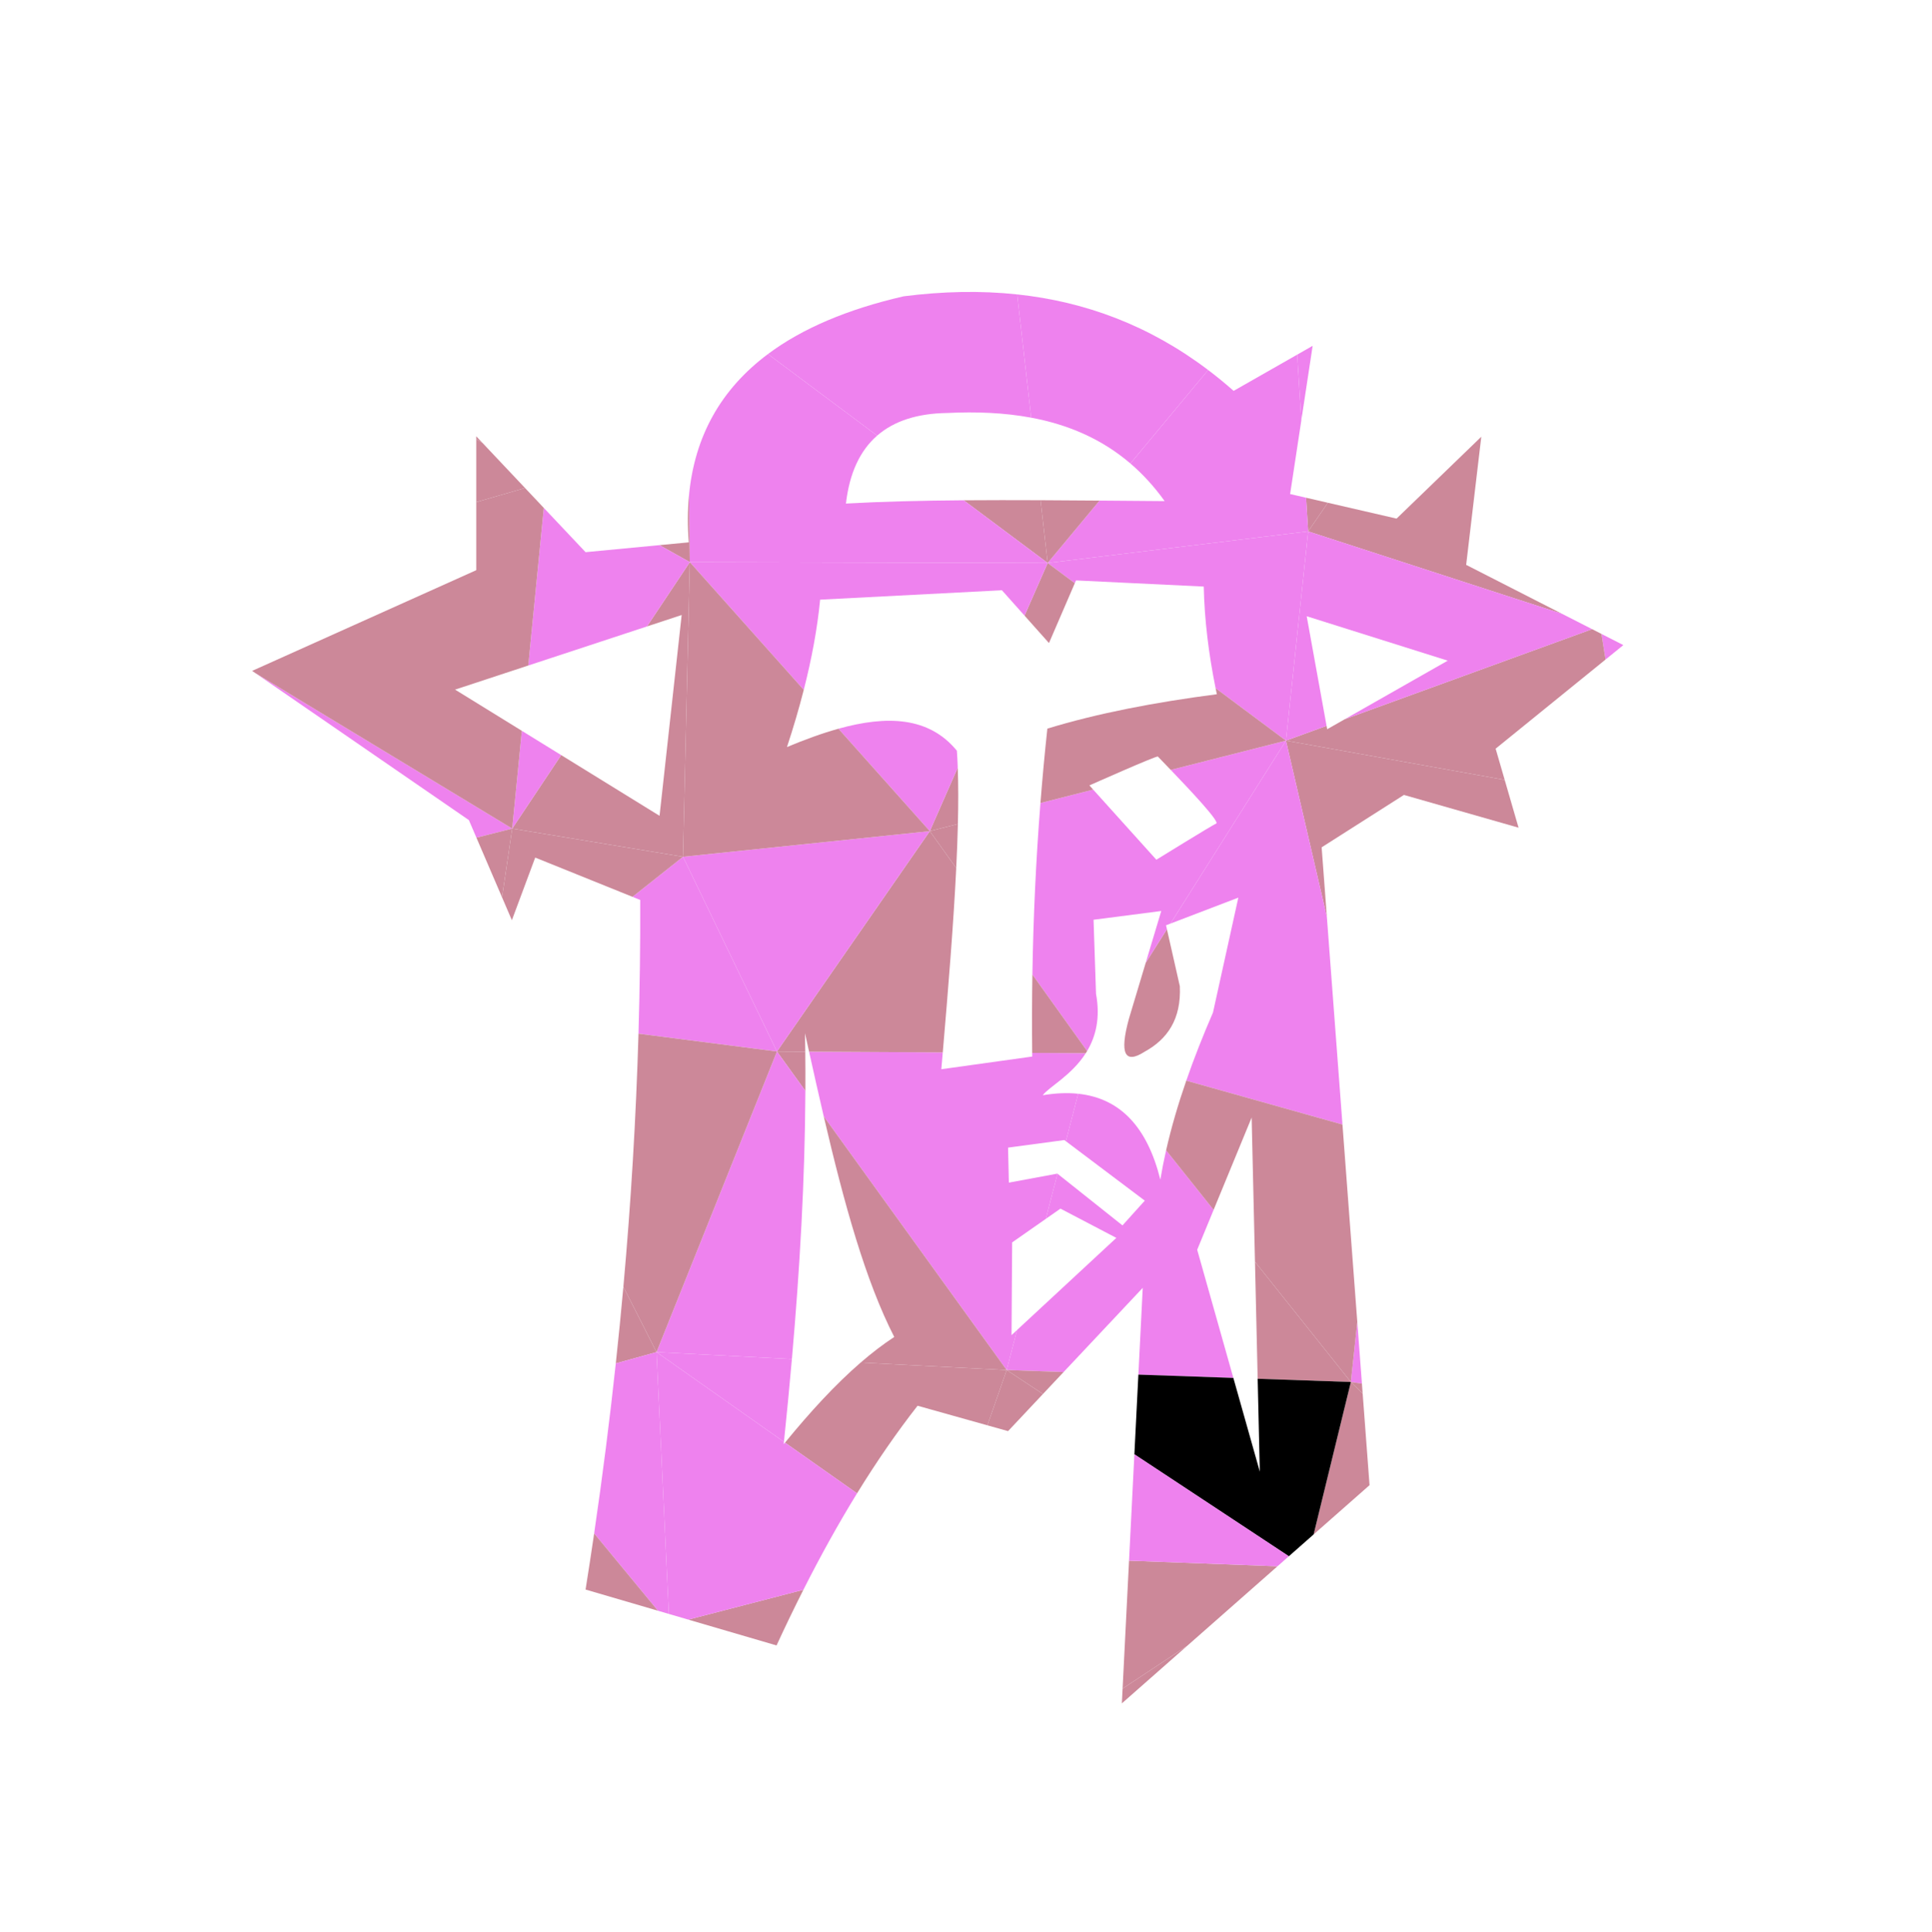
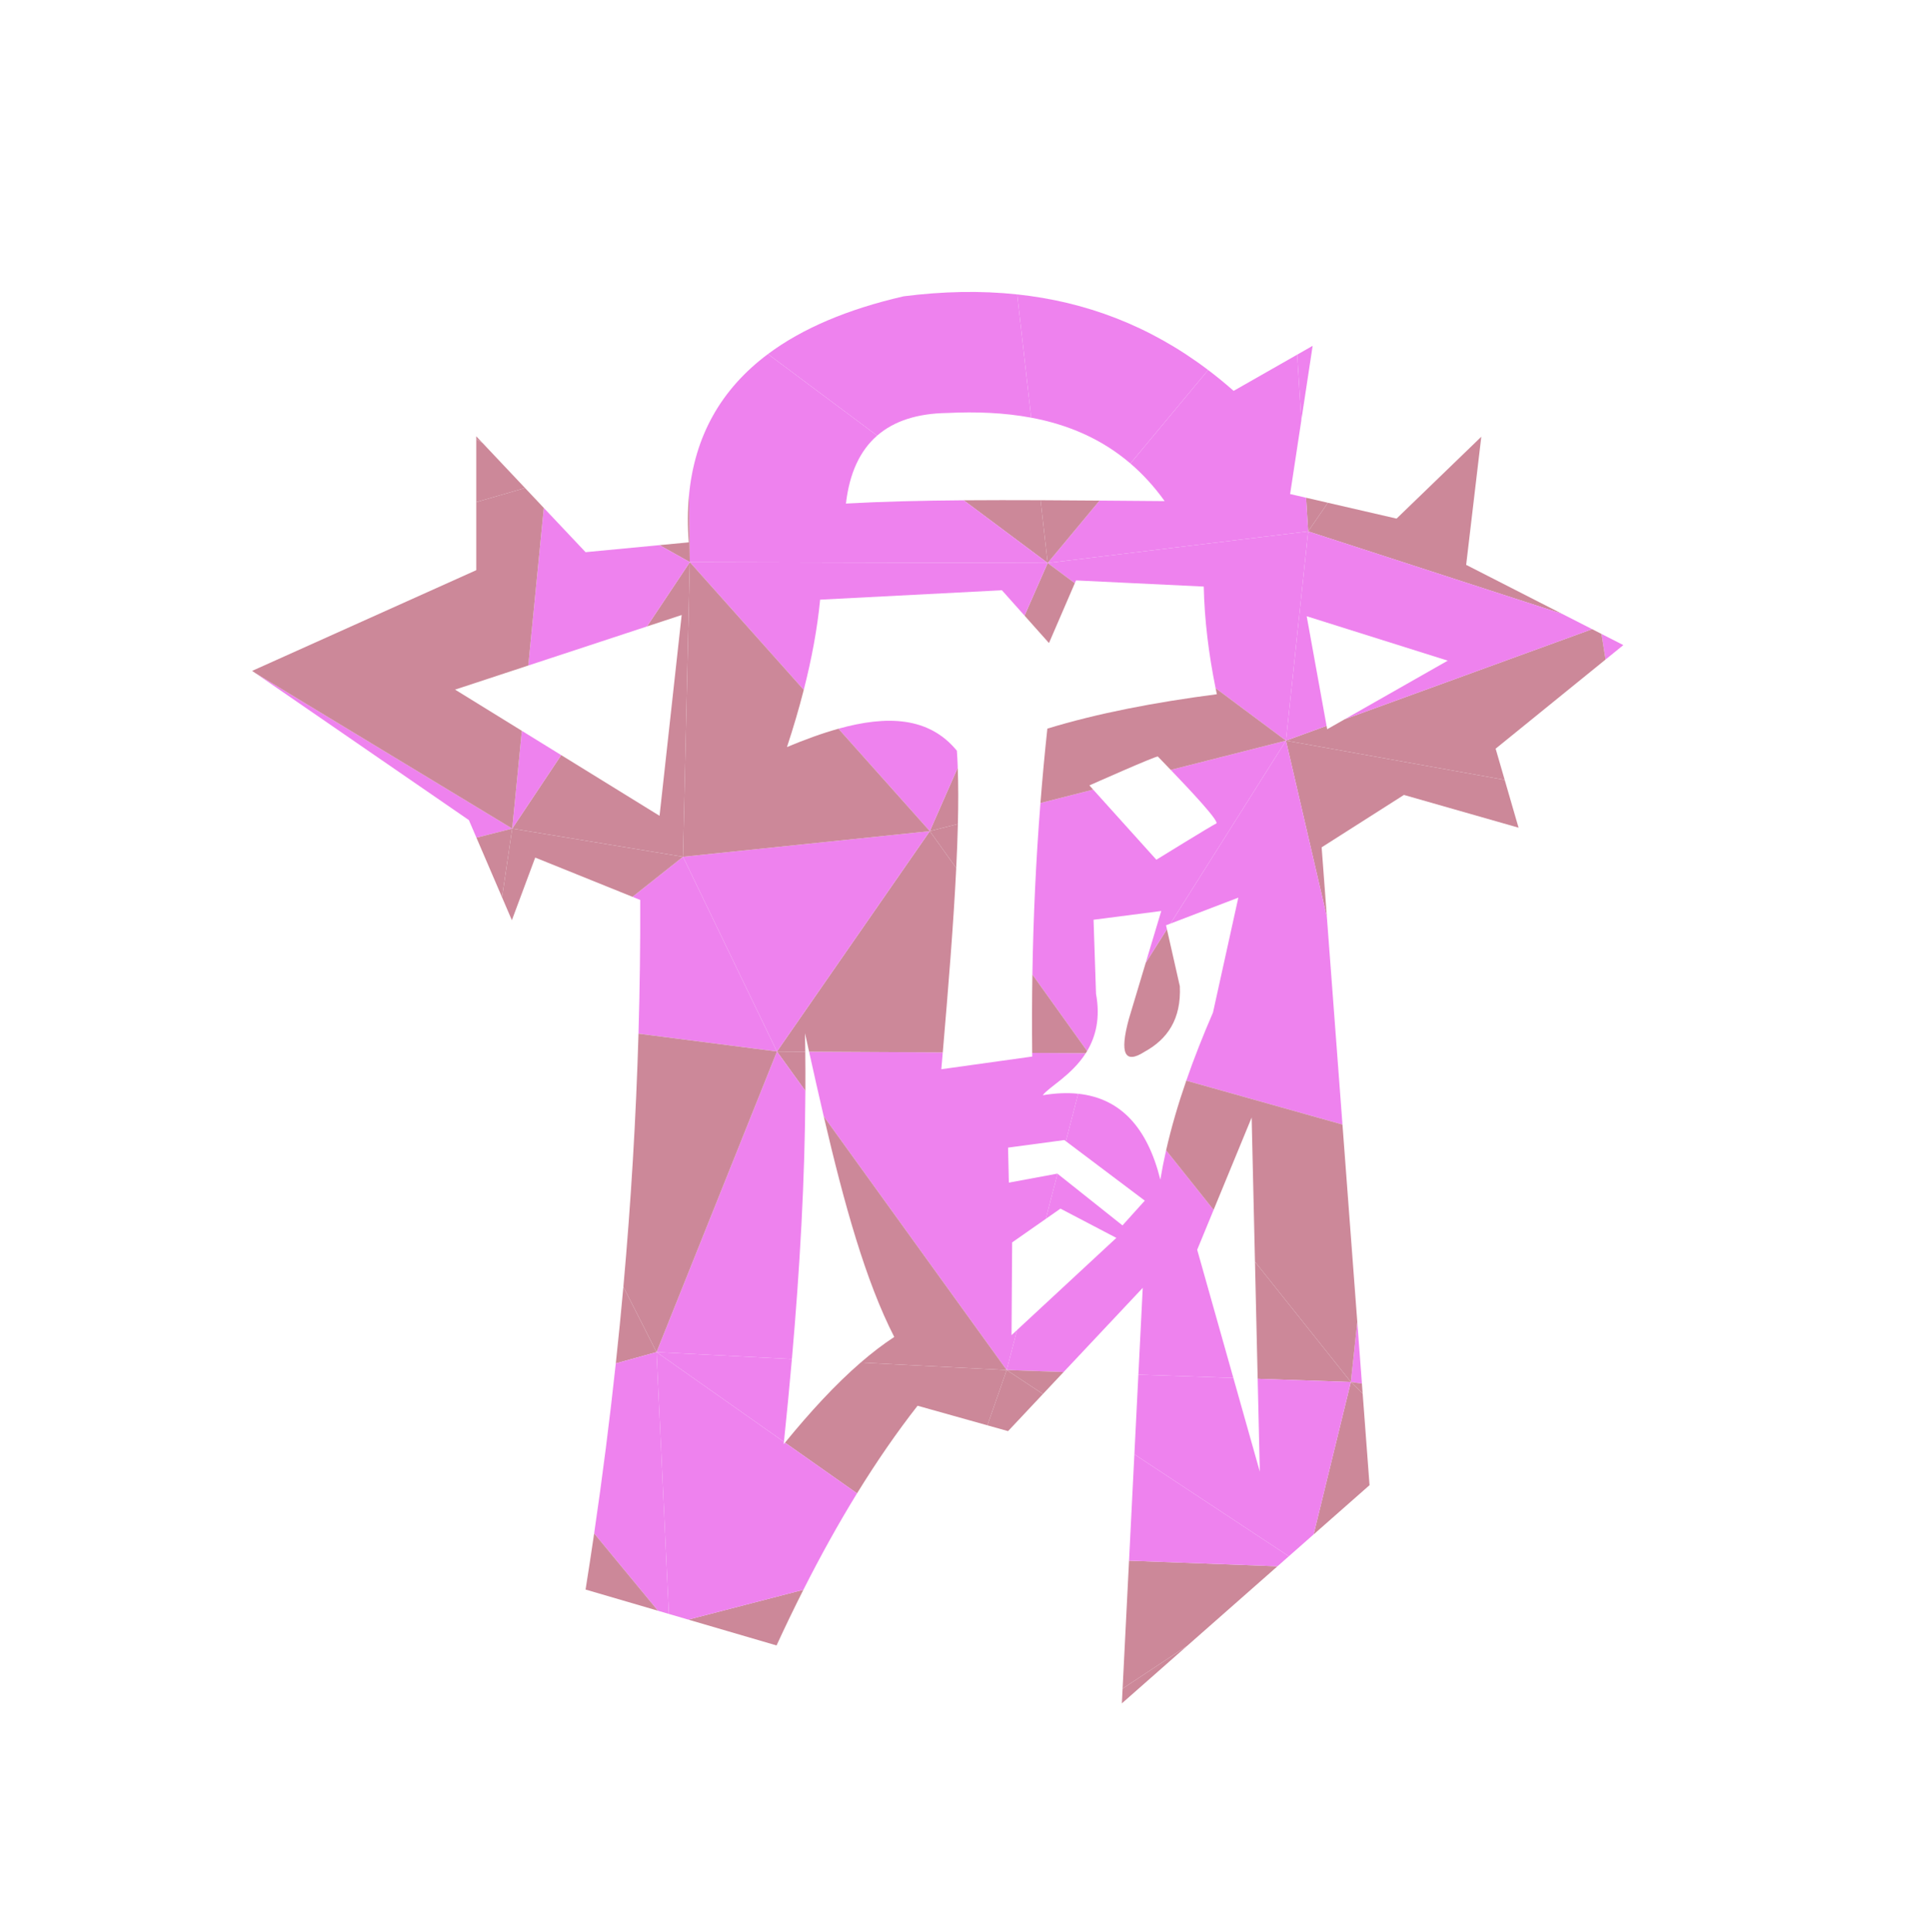
<svg xmlns="http://www.w3.org/2000/svg" version="1.1" id="svg24097" xml:space="preserve" width="1066.667" height="1066.667" viewBox="0 0 1066.667 1066.667">
  <defs id="defs24101">
    <clipPath clipPathUnits="userSpaceOnUse" id="clipPath24111">
      <path d="M 0,800 H 800 V 0 H 0 Z" id="path24109" />
    </clipPath>
  </defs>
  <g id="g24103" transform="matrix(1.333333,0,0,-1.333333,0,1066.667)">
    <g id="g24105">
      <g id="g24107" clip-path="url(#clipPath24111)">
        <path d="m 672.467,532.771 -9.066,4.626 1.699,-10.6 z" style="fill:violet;fill-opacity:1;fill-rule:nonzero;stroke:none" id="path24113" />
        <path d="m 647.039,545.749 -39.69,20.259 6.273,53.079 -35.101,-33.915 -28.471,6.569 -8.154,-11.866 z" style="fill:#CC8899;fill-opacity:1;fill-rule:nonzero;stroke:none" id="path24115" />
        <path d="m 543.754,656.738 -6.39,-3.642 1.69,-27.297 z" style="fill:violet;fill-opacity:1;fill-rule:nonzero;stroke:none" id="path24117" />
        <path d="m 550.05,591.741 -9.017,2.08 0.863,-13.946 z" style="fill:#CC8899;fill-opacity:1;fill-rule:nonzero;stroke:none" id="path24119" />
        <path d="m 549.65,420.159 -2.165,28.839 34.082,21.702 47.49,-13.568 -5.744,19.798 -90.615,16.269 z" style="fill:#CC8899;fill-opacity:1;fill-rule:nonzero;stroke:none" id="path24121" />
        <path d="m 549.776,497.921 -0.254,1.405 -16.824,-6.127 90.615,-16.269 -3.752,12.935 45.539,36.932 -1.699,10.6 -3.881,1.982 -102.425,-37.296 z" style="fill:#CC8899;fill-opacity:1;fill-rule:nonzero;stroke:none" id="path24123" />
        <path d="m 532.698,493.199 16.824,6.127 -8.227,45.4 58.424,-18.398 -42.624,-24.245 102.425,37.296 -12.481,6.37 -105.143,34.126 z" style="fill:violet;fill-opacity:1;fill-rule:nonzero;stroke:none" id="path24125" />
        <path d="m 564.168,226.85 -1.92,25.575 -2.663,-24.912 z" style="fill:violet;fill-opacity:1;fill-rule:nonzero;stroke:none" id="path24127" />
        <path d="m 564.479,222.726 -0.311,4.124 -4.583,0.663 z" style="fill:#CC8899;fill-opacity:1;fill-rule:nonzero;stroke:none" id="path24129" />
        <path d="m 544.163,164.369 23.165,20.408 -2.849,37.949 -4.894,4.787 z" style="fill:#CC8899;fill-opacity:1;fill-rule:nonzero;stroke:none" id="path24131" />
        <path d="m 474.113,364.308 c 9.442,5.182 15.254,13.442 14.63,27.154 l -5.352,23.615 -8.787,-13.922 -6.975,-23.237 c -3.965,-14.528 -1.649,-18.816 6.484,-13.61" style="fill:#CC8899;fill-opacity:1;fill-rule:nonzero;stroke:none" id="path24133" />
        <path d="m 484.866,417.414 28.105,10.746 -10.492,-47.573 c -4.126,-9.521 -7.85,-18.941 -11.069,-28.234 l 64.699,-18.185 -6.459,85.991 -16.952,73.04 z" style="fill:violet;fill-opacity:1;fill-rule:nonzero;stroke:none" id="path24135" />
        <path d="m 495.93,282.293 6.802,16.518 -19.677,24.676 c -0.927,-4.083 -1.729,-8.134 -2.391,-12.151 -5.28,21.283 -16.26,33.716 -34.035,35.584 l -5.09,-19.669 32.683,-24.612 -9.238,-10.257 -26.925,21.416 -4.842,-18.709 6.07,4.244 23.154,-12.122 -41.138,-38.166 -4.29,-16.579 23.586,-0.82 32.776,34.871 -1.806,-35.947 39.344,-1.367 z" style="fill:violet;fill-opacity:1;fill-rule:nonzero;stroke:none" id="path24137" />
        <path d="m 559.585,227.513 -39.718,49.809 1.117,-48.468 z" style="fill:#CC8899;fill-opacity:1;fill-rule:nonzero;stroke:none" id="path24139" />
        <path d="m 483.055,323.487 19.677,-24.676 15.757,38.257 1.378,-59.746 39.718,-49.809 2.663,24.912 -6.139,81.743 -64.699,18.185 c -3.386,-9.773 -6.211,-19.406 -8.355,-28.866" style="fill:#CC8899;fill-opacity:1;fill-rule:nonzero;stroke:none" id="path24141" />
        <path d="m 482.451,592.418 c -9.107,0.068 -18.109,0.146 -26.967,0.216 l -21.49,-25.849 107.902,13.09 -0.863,13.946 -6.606,1.525 4.627,30.453 -1.69,27.297 -26.336,-15.012 c -3.476,3.073 -6.999,5.952 -10.565,8.65 l -32.197,-38.727 c 5.091,-4.361 9.841,-9.518 14.185,-15.589" style="fill:violet;fill-opacity:1;fill-rule:nonzero;stroke:none" id="path24143" />
        <path d="m 432.043,222.545 8.556,9.101 -23.586,0.82 z" style="fill:#CC8899;fill-opacity:1;fill-rule:nonzero;stroke:none" id="path24145" />
-         <path d="m 520.984,228.854 0.888,-38.481 -10.959,38.83 -39.344,1.367 -1.659,-33.016 63.985,-42.231 10.268,9.046 15.422,63.144 z" style="fill:viloet;fill-opacity:1;fill-rule:nonzero;stroke:none" id="path24147" />
+         <path d="m 520.984,228.854 0.888,-38.481 -10.959,38.83 -39.344,1.367 -1.659,-33.016 63.985,-42.231 10.268,9.046 15.422,63.144 z" style="fill:violet;fill-opacity:1;fill-rule:nonzero;stroke:none" id="path24147" />
        <path d="m 503.817,458.871 c -2.16,-1.019 -24.802,-15.008 -24.802,-15.008 l -26.161,29.04 -21.858,-5.556 c -1.855,-23.548 -2.955,-47.23 -3.336,-71.038 l 22.67,-31.691 c 3.516,5.906 5.568,13.57 3.689,23.725 L 453,419 l 28.048,3.623 -6.444,-21.468 8.787,13.922 -0.37,1.632 1.845,0.705 47.832,75.785 -47.722,-12.131 c 7.576,-7.881 20.384,-21.467 18.841,-22.197" style="fill:violet;fill-opacity:1;fill-rule:nonzero;stroke:none" id="path24149" />
        <path d="m 396.801,458.655 -11.628,-2.956 10.942,-15.296 c 0.312,6.359 0.546,12.462 0.686,18.252" style="fill:#CC8899;fill-opacity:1;fill-rule:nonzero;stroke:none" id="path24151" />
        <path d="m 431.042,592.791 2.952,-26.006 21.49,25.849 c -8.287,0.065 -16.445,0.122 -24.442,0.157" style="fill:#CC8899;fill-opacity:1;fill-rule:nonzero;stroke:none" id="path24153" />
        <path d="m 468.266,608.007 32.197,38.727 c -24.436,18.491 -50.951,28.306 -79.099,31.315 l 5.797,-51.068 c 15.099,-2.828 29.064,-8.666 41.105,-18.974" style="fill:violet;fill-opacity:1;fill-rule:nonzero;stroke:none" id="path24155" />
        <path d="m 464.727,94.389 27.089,23.865 -26.783,-17.751 z" style="fill:#CC8899;fill-opacity:1;fill-rule:nonzero;stroke:none" id="path24157" />
        <path d="m 465.033,100.503 26.783,17.751 37.376,32.928 -61.496,2.315 z" style="fill:#CC8899;fill-opacity:1;fill-rule:nonzero;stroke:none" id="path24159" />
        <path d="m 467.696,153.497 61.496,-2.315 4.703,4.141 -63.985,42.231 z" style="fill:violet;fill-opacity:1;fill-rule:nonzero;stroke:none" id="path24161" />
        <path d="m 409.023,209.564 8.562,-2.401 14.458,15.382 -15.03,9.921 z" style="fill:#CC8899;fill-opacity:1;fill-rule:nonzero;stroke:none" id="path24163" />
        <path d="m 445.729,559.565 52.918,-2.544 c 0.295,-13.838 2.035,-27.886 4.905,-42.093 l 29.146,-21.729 9.198,86.676 -107.902,-13.09 11.236,-8.377 z" style="fill:violet;fill-opacity:1;fill-rule:nonzero;stroke:none" id="path24165" />
        <path d="m 396.749,482.04 -11.576,-26.341 11.628,2.956 c 0.207,8.538 0.208,16.396 -0.052,23.385" style="fill:#CC8899;fill-opacity:1;fill-rule:nonzero;stroke:none" id="path24167" />
        <path d="m 434.537,533.616 10.693,24.792 -11.236,8.377 -9.584,-21.808 z" style="fill:#CC8899;fill-opacity:1;fill-rule:nonzero;stroke:none" id="path24169" />
        <path d="m 504.069,512.418 c -25.768,-3.347 -49.486,-7.911 -70.204,-14.246 -1.107,-10.248 -2.057,-20.525 -2.869,-30.825 l 21.858,5.556 -1.571,1.744 c 0,0 27.989,12.464 28.367,11.955 0.108,-0.146 2.3,-2.385 5.326,-5.534 l 47.722,12.131 -29.146,21.729 c 0.169,-0.836 0.341,-1.673 0.517,-2.51" style="fill:#CC8899;fill-opacity:1;fill-rule:nonzero;stroke:none" id="path24171" />
        <path d="m 392.398,628.925 c 11.989,0.587 23.68,0.132 34.763,-1.944 l -5.797,51.068 c -15.223,1.628 -30.921,1.267 -47.027,-0.79 -23.324,-5.358 -42.043,-13.34 -56.209,-23.917 l 45.235,-33.792 c 7.028,6.122 16.746,9.201 29.035,9.375" style="fill:violet;fill-opacity:1;fill-rule:nonzero;stroke:none" id="path24173" />
        <path d="m 399.222,592.762 34.772,-25.977 -2.952,26.006 c -10.939,0.047 -21.578,0.051 -31.82,-0.029" style="fill:#CC8899;fill-opacity:1;fill-rule:nonzero;stroke:none" id="path24175" />
        <path d="m 433.994,566.785 -34.772,25.977 c -17.569,-0.139 -33.982,-0.523 -48.794,-1.358 1.455,12.612 5.813,21.941 12.935,28.146 l -45.235,33.792 C 298.581,638.748 287.709,619.209 285.41,594.785 l 0.351,-27.646 z" style="fill:violet;fill-opacity:1;fill-rule:nonzero;stroke:none" id="path24177" />
        <path d="m 431.957,346.307 c 2.432,3.359 11.885,8.125 17.821,17.417 l -22.2,0.122 c 0.006,-0.505 0.007,-1.008 0.013,-1.512 l -37.652,-5.255 c 0.202,2.326 0.402,4.65 0.601,6.969 l -55.384,0.304 c 2.036,-9.179 4.048,-18.129 6.073,-26.803 l 75.784,-105.083 4.29,16.579 -2.278,-2.112 0.251,38.407 13.941,9.749 4.842,18.709 -0.043,0.033 -20.094,-3.73 -0.337,14.504 23.31,3.131 0.644,-0.485 5.09,19.669 c -4.457,0.469 -9.342,0.273 -14.672,-0.613" style="fill:violet;fill-opacity:1;fill-rule:nonzero;stroke:none" id="path24179" />
        <path d="m 333.578,364.36 -11.731,0.065 11.781,-16.337 c 0.027,5.428 0.01,10.851 -0.05,16.272" style="fill:#CC8899;fill-opacity:1;fill-rule:nonzero;stroke:none" id="path24181" />
        <path d="m 427.578,363.846 22.2,-0.122 c 0.188,0.294 0.372,0.591 0.552,0.894 l -22.67,31.691 c -0.174,-10.795 -0.197,-21.618 -0.082,-32.463" style="fill:#CC8899;fill-opacity:1;fill-rule:nonzero;stroke:none" id="path24183" />
        <path d="m 333.465,372.004 c 0.566,-2.568 1.13,-5.118 1.691,-7.652 l 55.384,-0.304 c 2.313,26.967 4.448,53.334 5.575,76.355 l -10.942,15.296 -63.326,-91.274 11.731,-0.065 c -0.029,2.548 -0.064,5.096 -0.113,7.644" style="fill:#CC8899;fill-opacity:1;fill-rule:nonzero;stroke:none" id="path24185" />
        <path d="m 396.381,489.019 c -11.554,14.085 -28.953,14.714 -49.06,9.112 l 37.852,-42.432 11.576,26.341 c -0.09,2.433 -0.211,4.764 -0.368,6.979" style="fill:violet;fill-opacity:1;fill-rule:nonzero;stroke:none" id="path24187" />
        <path d="m 339.739,551.594 75.297,3.898 9.374,-10.515 9.584,21.808 -148.233,0.354 47.197,-52.908 c 3.288,12.871 5.613,25.351 6.781,37.363" style="fill:violet;fill-opacity:1;fill-rule:nonzero;stroke:none" id="path24189" />
        <path d="m 333.628,348.088 -11.781,16.337 -49.883,-124.53 56.078,-2.873 c 3.272,37.307 5.405,74.262 5.586,111.066" style="fill:violet;fill-opacity:1;fill-rule:nonzero;stroke:none" id="path24191" />
        <path d="m 370.439,246.17 c -4.666,-3.049 -9.304,-6.613 -13.919,-10.606 l 60.493,-3.098 -75.784,105.083 c 8.526,-36.507 17.307,-68.125 29.21,-91.379" style="fill:#CC8899;fill-opacity:1;fill-rule:nonzero;stroke:none" id="path24193" />
        <path d="m 271.964,239.895 52.783,-37.184 c 1.19,11.474 2.295,22.909 3.295,34.311 z" style="fill:violet;fill-opacity:1;fill-rule:nonzero;stroke:none" id="path24195" />
        <path d="m 356.52,235.564 c -10.546,-9.123 -20.973,-20.498 -31.33,-33.166 l 29.833,-21.016 c 8.072,13.113 16.426,25.234 25.079,36.297 l 28.921,-8.115 7.99,22.902 z" style="fill:#CC8899;fill-opacity:1;fill-rule:nonzero;stroke:none" id="path24197" />
        <path d="m 282.931,445.086 38.916,-80.661 63.326,91.274 z" style="fill:violet;fill-opacity:1;fill-rule:nonzero;stroke:none" id="path24199" />
        <path d="m 385.173,455.699 -37.852,42.432 c -6.835,-1.904 -13.981,-4.527 -21.318,-7.589 2.64,8.026 4.972,15.929 6.955,23.689 l -47.197,52.908 -2.83,-122.053 z" style="fill:#CC8899;fill-opacity:1;fill-rule:nonzero;stroke:none" id="path24201" />
        <path d="m 321.684,118.382 c 3.641,7.916 7.347,15.603 11.118,23.061 l -47.67,-12.364 z" style="fill:#CC8899;fill-opacity:1;fill-rule:nonzero;stroke:none" id="path24203" />
        <path d="m 324.647,201.734 c 0.034,0.326 0.066,0.651 0.1,0.977 l -52.783,37.184 5.099,-108.455 8.069,-2.361 47.67,12.364 c 7.163,14.17 14.565,27.502 22.221,39.939 l -29.833,21.016 c -0.181,-0.221 -0.362,-0.441 -0.543,-0.664" style="fill:violet;fill-opacity:1;fill-rule:nonzero;stroke:none" id="path24205" />
        <path d="m 285.761,567.139 -17.757,-26.636 14.372,4.732 -9.159,-83.184 -40.748,25.15 -20.293,-30.44 70.755,-11.675 z" style="fill:#CC8899;fill-opacity:1;fill-rule:nonzero;stroke:none" id="path24207" />
        <path d="m 285.41,594.785 c -0.581,-6.172 -0.618,-12.655 -0.106,-19.45 l -12.128,-1.154 12.585,-7.042 z" style="fill:#CC8899;fill-opacity:1;fill-rule:nonzero;stroke:none" id="path24209" />
        <path d="m 282.931,445.086 -20.925,-16.596 3.198,-1.29 c 0.07,-18.433 -0.171,-36.899 -0.711,-55.396 l 57.354,-7.379 z" style="fill:violet;fill-opacity:1;fill-rule:nonzero;stroke:none" id="path24211" />
        <path d="m 321.847,364.425 -57.354,7.379 c -1.017,-34.839 -3.108,-69.792 -6.26,-104.858 l 13.731,-27.051 z" style="fill:#CC8899;fill-opacity:1;fill-rule:nonzero;stroke:none" id="path24213" />
        <path d="m 258.233,266.946 c -0.949,-10.565 -2,-21.142 -3.141,-31.728 l 16.872,4.677 z" style="fill:#CC8899;fill-opacity:1;fill-rule:nonzero;stroke:none" id="path24215" />
        <path d="m 255.092,235.218 c -2.525,-23.427 -5.516,-46.904 -8.968,-70.428 l 26.426,-32.028 4.513,-1.322 -5.099,108.455 z" style="fill:violet;fill-opacity:1;fill-rule:nonzero;stroke:none" id="path24217" />
        <path d="m 212.176,456.761 -4.201,-28.485 4.066,-9.467 9.669,25.942 40.296,-16.261 20.925,16.596 z" style="fill:#CC8899;fill-opacity:1;fill-rule:nonzero;stroke:none" id="path24219" />
        <path d="m 268.004,540.503 17.757,26.636 -12.585,7.042 -30.607,-2.913 -17.305,18.34 -6.433,-65.295 z" style="fill:violet;fill-opacity:1;fill-rule:nonzero;stroke:none" id="path24221" />
        <path d="m 216.166,497.264 -3.99,-40.503 20.293,30.44 z" style="fill:violet;fill-opacity:1;fill-rule:nonzero;stroke:none" id="path24223" />
        <path d="m 242.569,141.535 29.981,-8.773 -26.426,32.028 c -1.137,-7.747 -2.319,-15.497 -3.555,-23.255" style="fill:#CC8899;fill-opacity:1;fill-rule:nonzero;stroke:none" id="path24225" />
        <path d="m 197.358,453.001 14.818,3.76 -106.535,64.5 88.593,-60.987 z" style="fill:violet;fill-opacity:1;fill-rule:nonzero;stroke:none" id="path24227" />
        <path d="m 197.288,619.261 v -1.148 l 2.55,-1.555 z" style="fill:#CC8899;fill-opacity:1;fill-rule:nonzero;stroke:none" id="path24229" />
        <path d="m 199.838,616.558 -2.55,1.555 v -26.111 l 20.208,5.84 z" style="fill:#CC8899;fill-opacity:1;fill-rule:nonzero;stroke:none" id="path24231" />
        <path d="m 216.166,497.264 -27.653,17.068 30.318,9.981 6.433,65.295 -7.768,8.234 -20.208,-5.84 v -28.195 l -92.849,-41.719 1.202,-0.827 106.535,-64.5 z" style="fill:#CC8899;fill-opacity:1;fill-rule:nonzero;stroke:none" id="path24233" />
        <path d="m 197.358,453.001 10.617,-24.725 4.201,28.485 z" style="fill:#CC8899;fill-opacity:1;fill-rule:nonzero;stroke:none" id="path24235" />
      </g>
    </g>
  </g>
</svg>
